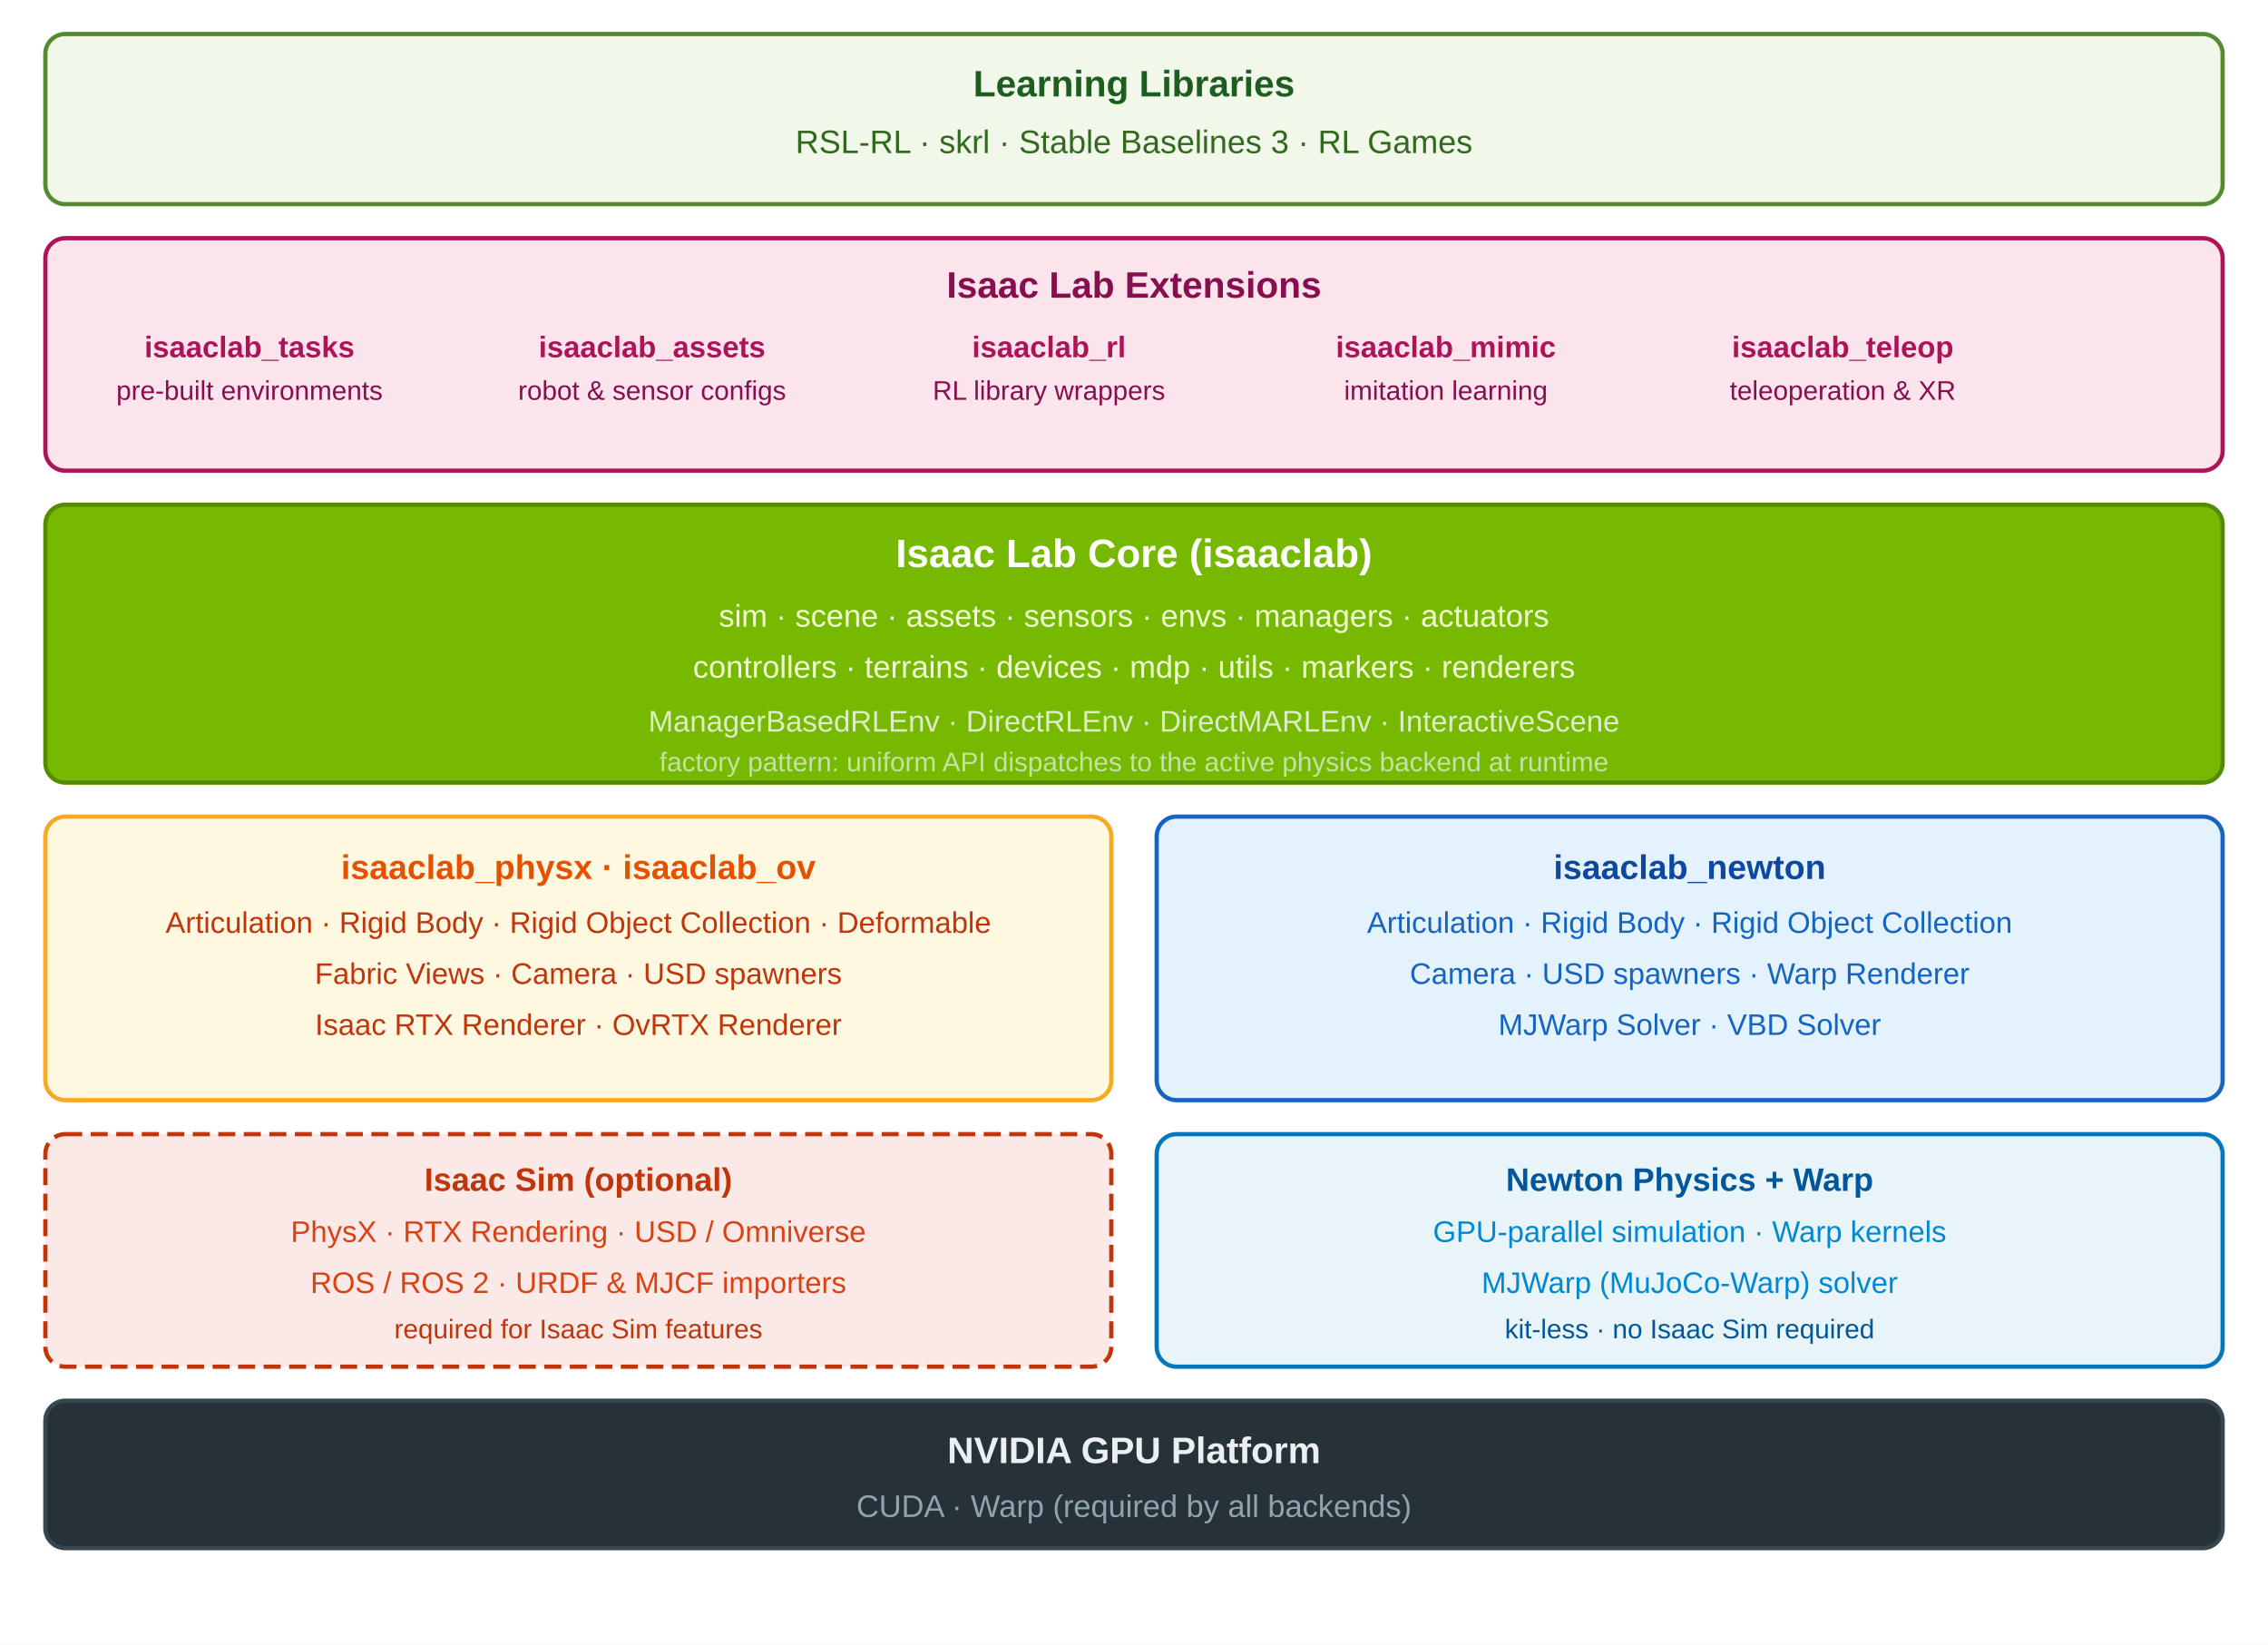
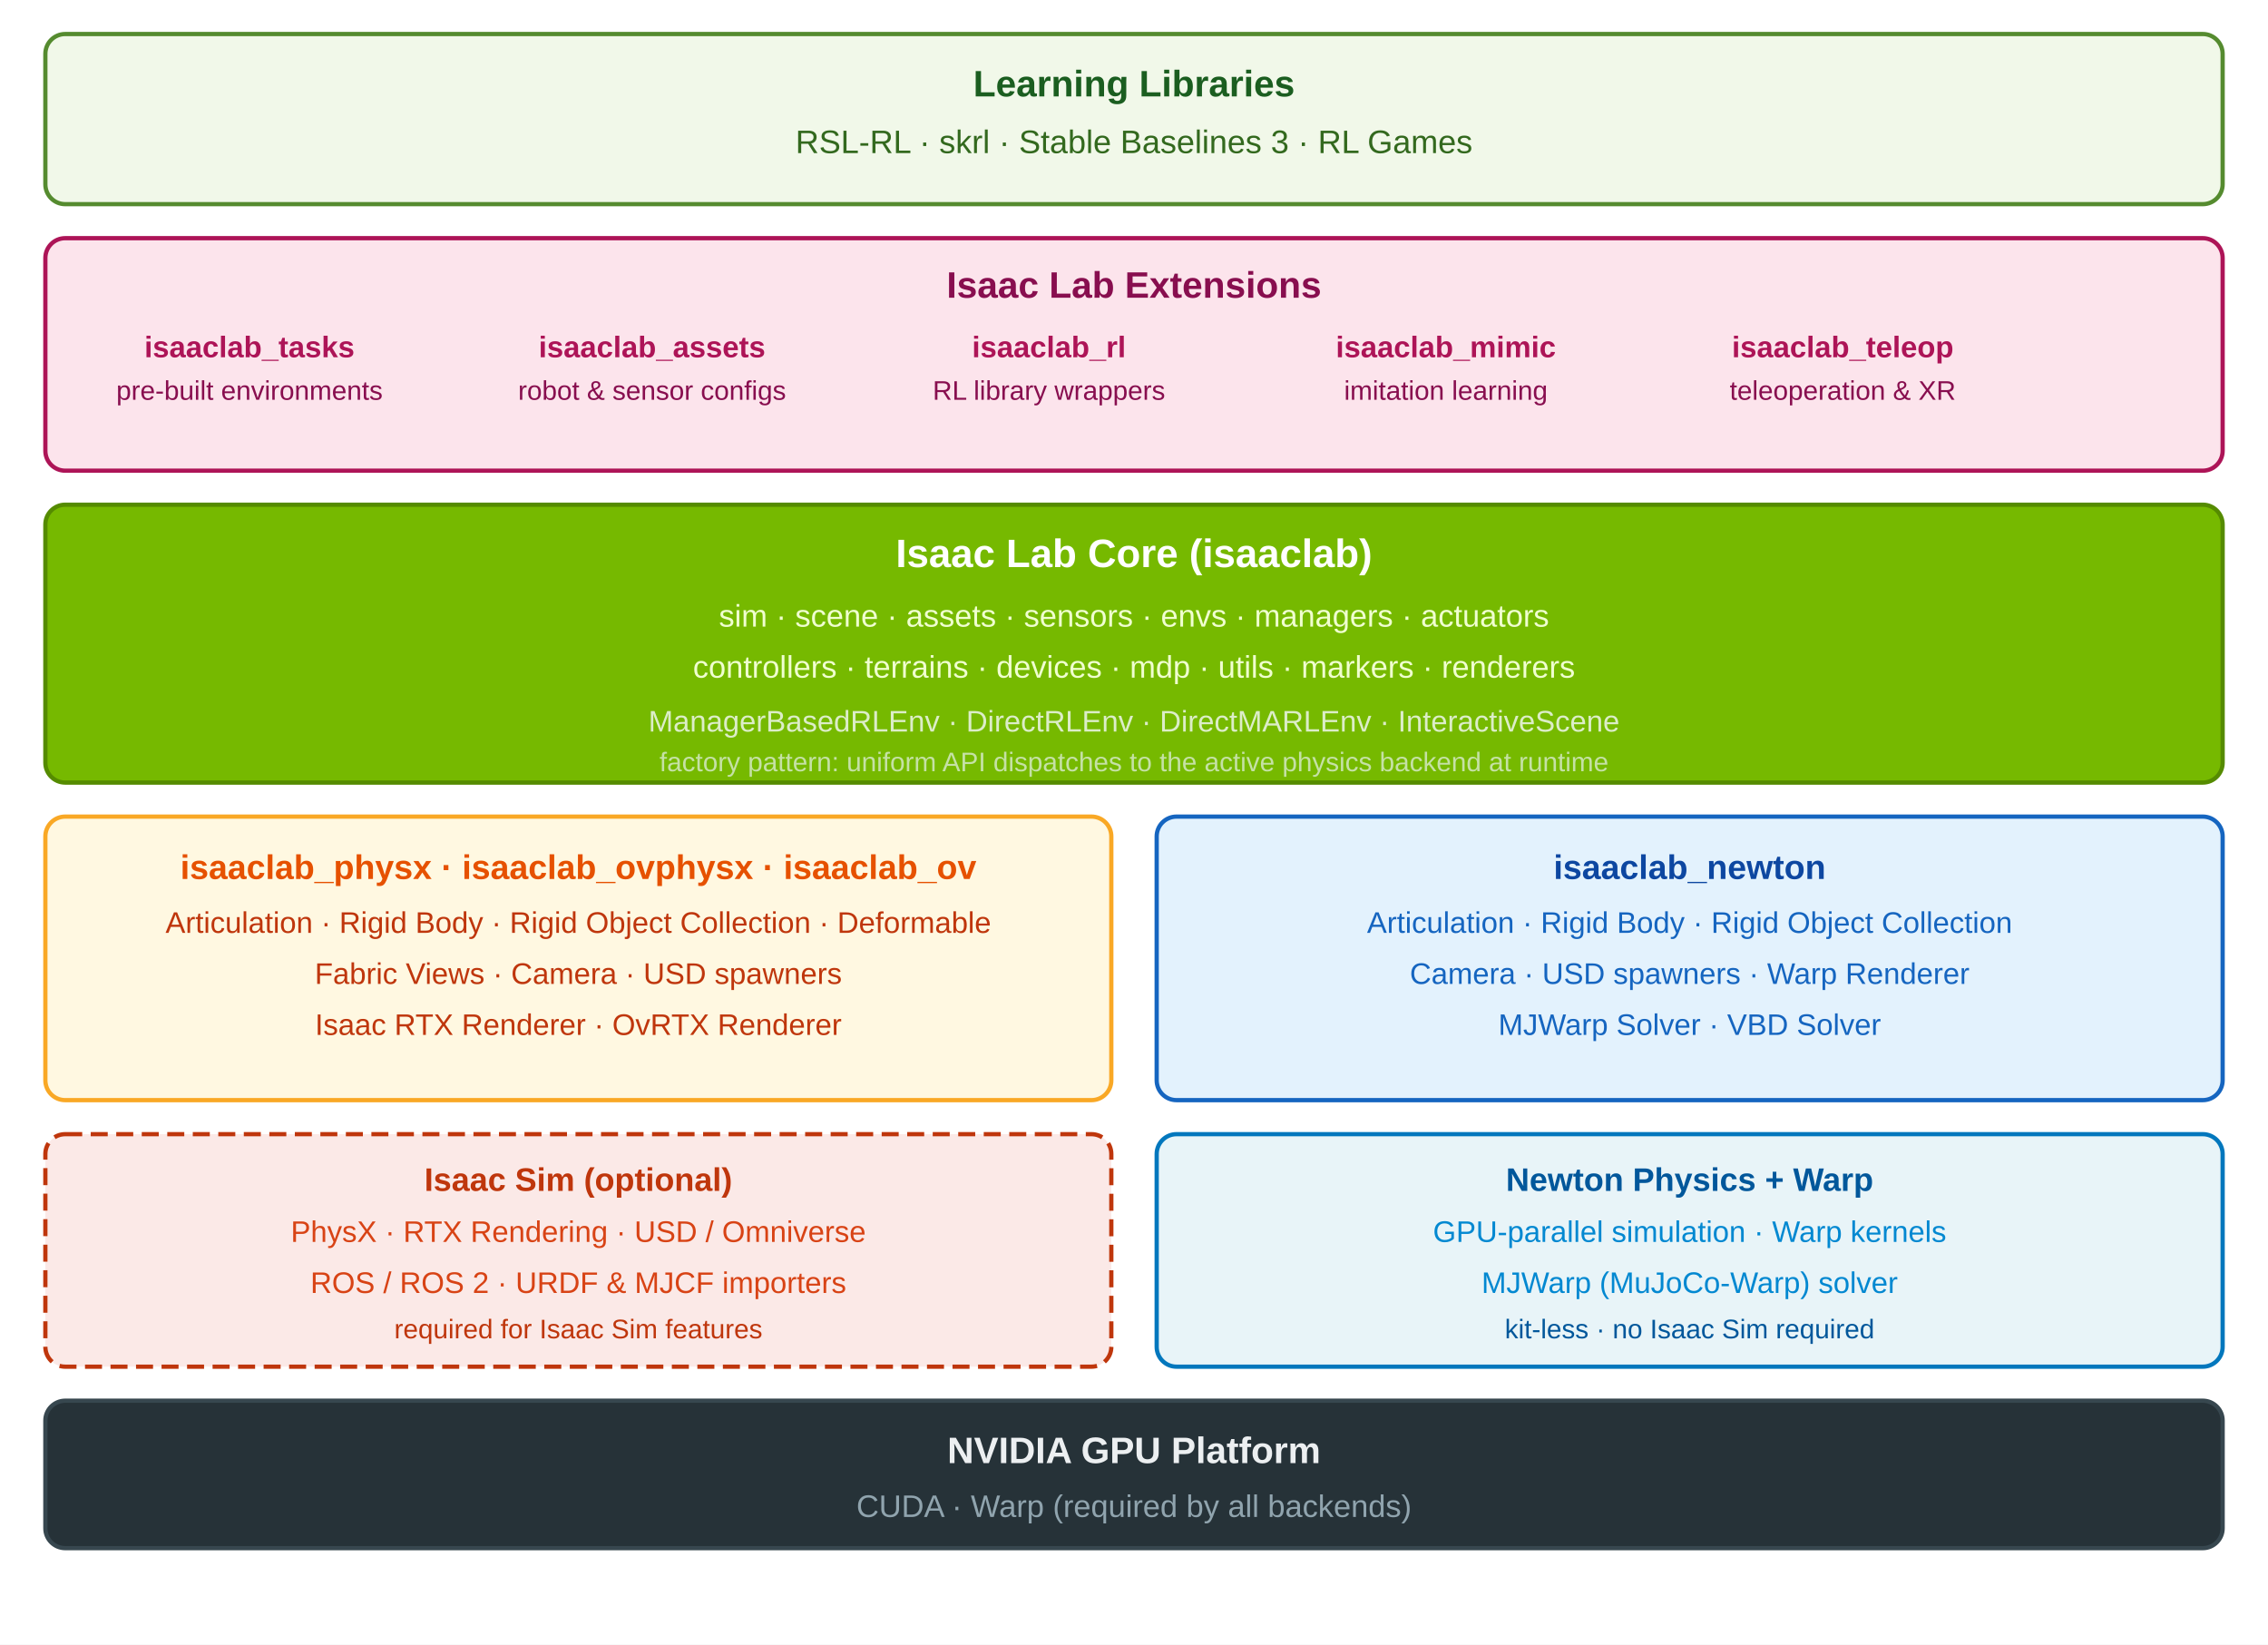
<svg xmlns="http://www.w3.org/2000/svg" viewBox="0 0 800 580" width="800" height="580">
  <defs>
    <style>
      .lbl  { font-family: "Segoe UI", Arial, sans-serif; font-weight: 700; }
      .body { font-family: "Segoe UI", Arial, sans-serif; font-weight: 400; }
    </style>
  </defs>
  <rect width="800" height="580" fill="#ffffff" />
  <rect x="16" y="12" width="768" height="60" rx="7" fill="#f1f8e9" stroke="#558b2f" stroke-width="1.5" />
  <text x="400" y="34" text-anchor="middle" class="lbl" font-size="13" fill="#1b5e20">Learning Libraries</text>
  <text x="400" y="54" text-anchor="middle" class="body" font-size="11.5" fill="#33691e">RSL-RL · skrl · Stable Baselines 3 · RL Games</text>
  <rect x="16" y="84" width="768" height="82" rx="7" fill="#fce4ec" stroke="#ad1457" stroke-width="1.5" />
  <text x="400" y="105" text-anchor="middle" class="lbl" font-size="13" fill="#880e4f">Isaac Lab Extensions</text>
  <text x="88" y="126" text-anchor="middle" class="lbl" font-size="10.5" fill="#ad1457">isaaclab_tasks</text>
  <text x="88" y="141" text-anchor="middle" class="body" font-size="9.5" fill="#880e4f">pre-built environments</text>
  <text x="230" y="126" text-anchor="middle" class="lbl" font-size="10.5" fill="#ad1457">isaaclab_assets</text>
  <text x="230" y="141" text-anchor="middle" class="body" font-size="9.5" fill="#880e4f">robot &amp; sensor configs</text>
  <text x="370" y="126" text-anchor="middle" class="lbl" font-size="10.5" fill="#ad1457">isaaclab_rl</text>
  <text x="370" y="141" text-anchor="middle" class="body" font-size="9.5" fill="#880e4f">RL library wrappers</text>
  <text x="510" y="126" text-anchor="middle" class="lbl" font-size="10.5" fill="#ad1457">isaaclab_mimic</text>
  <text x="510" y="141" text-anchor="middle" class="body" font-size="9.5" fill="#880e4f">imitation learning</text>
  <text x="650" y="126" text-anchor="middle" class="lbl" font-size="10.5" fill="#ad1457">isaaclab_teleop</text>
  <text x="650" y="141" text-anchor="middle" class="body" font-size="9.5" fill="#880e4f">teleoperation &amp; XR</text>
  <rect x="16" y="178" width="768" height="98" rx="7" fill="#76b900" stroke="#558b00" stroke-width="1.5" />
  <text x="400" y="200" text-anchor="middle" class="lbl" font-size="14" fill="#ffffff">Isaac Lab Core (isaaclab)</text>
  <text x="400" y="221" text-anchor="middle" class="body" font-size="11" fill="#f0ffd0">sim · scene · assets · sensors · envs · managers · actuators</text>
  <text x="400" y="239" text-anchor="middle" class="body" font-size="11" fill="#f0ffd0">controllers · terrains · devices · mdp · utils · markers · renderers</text>
  <text x="400" y="258" text-anchor="middle" class="body" font-size="10.5" fill="#dcedc8">ManagerBasedRLEnv · DirectRLEnv · DirectMARLEnv · InteractiveScene</text>
  <text x="400" y="272" text-anchor="middle" class="body" font-size="9.5" fill="#c5e1a5">factory pattern: uniform API dispatches to the active physics backend at runtime</text>
  <rect x="16" y="288" width="376" height="100" rx="7" fill="#fff8e1" stroke="#f9a825" stroke-width="1.5" />
-   <text x="204" y="310" text-anchor="middle" class="lbl" font-size="12" fill="#e65100">isaaclab_physx · isaaclab_ov</text>
+   <text x="204" y="310" text-anchor="middle" class="lbl" font-size="12" fill="#e65100">isaaclab_physx · isaaclab_ovphysx · isaaclab_ov</text>
  <text x="204" y="329" text-anchor="middle" class="body" font-size="10.5" fill="#bf360c">Articulation · Rigid Body · Rigid Object Collection · Deformable</text>
  <text x="204" y="347" text-anchor="middle" class="body" font-size="10.5" fill="#bf360c">Fabric Views · Camera · USD spawners</text>
  <text x="204" y="365" text-anchor="middle" class="body" font-size="10.5" fill="#bf360c">Isaac RTX Renderer · OvRTX Renderer</text>
  <rect x="408" y="288" width="376" height="100" rx="7" fill="#e3f2fd" stroke="#1565c0" stroke-width="1.5" />
  <text x="596" y="310" text-anchor="middle" class="lbl" font-size="12" fill="#0d47a1">isaaclab_newton</text>
  <text x="596" y="329" text-anchor="middle" class="body" font-size="10.5" fill="#1565c0">Articulation · Rigid Body · Rigid Object Collection</text>
  <text x="596" y="347" text-anchor="middle" class="body" font-size="10.5" fill="#1565c0">Camera · USD spawners · Warp Renderer</text>
  <text x="596" y="365" text-anchor="middle" class="body" font-size="10.5" fill="#1565c0">MJWarp Solver · VBD Solver</text>
  <rect x="16" y="400" width="376" height="82" rx="7" fill="#fbe9e7" stroke="#bf360c" stroke-width="1.5" stroke-dasharray="6 3" />
  <text x="204" y="420" text-anchor="middle" class="lbl" font-size="11.5" fill="#bf360c">Isaac Sim  (optional)</text>
  <text x="204" y="438" text-anchor="middle" class="body" font-size="10.5" fill="#d84315">PhysX · RTX Rendering · USD / Omniverse</text>
  <text x="204" y="456" text-anchor="middle" class="body" font-size="10.5" fill="#d84315">ROS / ROS 2 · URDF &amp; MJCF importers</text>
  <text x="204" y="472" text-anchor="middle" class="body" font-size="9.5" fill="#bf360c">required for Isaac Sim features</text>
  <rect x="408" y="400" width="376" height="82" rx="7" fill="#e8f4f8" stroke="#0277bd" stroke-width="1.5" />
  <text x="596" y="420" text-anchor="middle" class="lbl" font-size="11.5" fill="#01579b">Newton Physics + Warp</text>
  <text x="596" y="438" text-anchor="middle" class="body" font-size="10.5" fill="#0288d1">GPU-parallel simulation · Warp kernels</text>
  <text x="596" y="456" text-anchor="middle" class="body" font-size="10.5" fill="#0288d1">MJWarp (MuJoCo-Warp) solver</text>
  <text x="596" y="472" text-anchor="middle" class="body" font-size="9.5" fill="#01579b">kit-less · no Isaac Sim required</text>
  <rect x="16" y="494" width="768" height="52" rx="7" fill="#263238" stroke="#37474f" stroke-width="1.5" />
  <text x="400" y="516" text-anchor="middle" class="lbl" font-size="13" fill="#eceff1">NVIDIA GPU Platform</text>
  <text x="400" y="535" text-anchor="middle" class="body" font-size="11" fill="#90a4ae">CUDA · Warp  (required by all backends)</text>
</svg>
